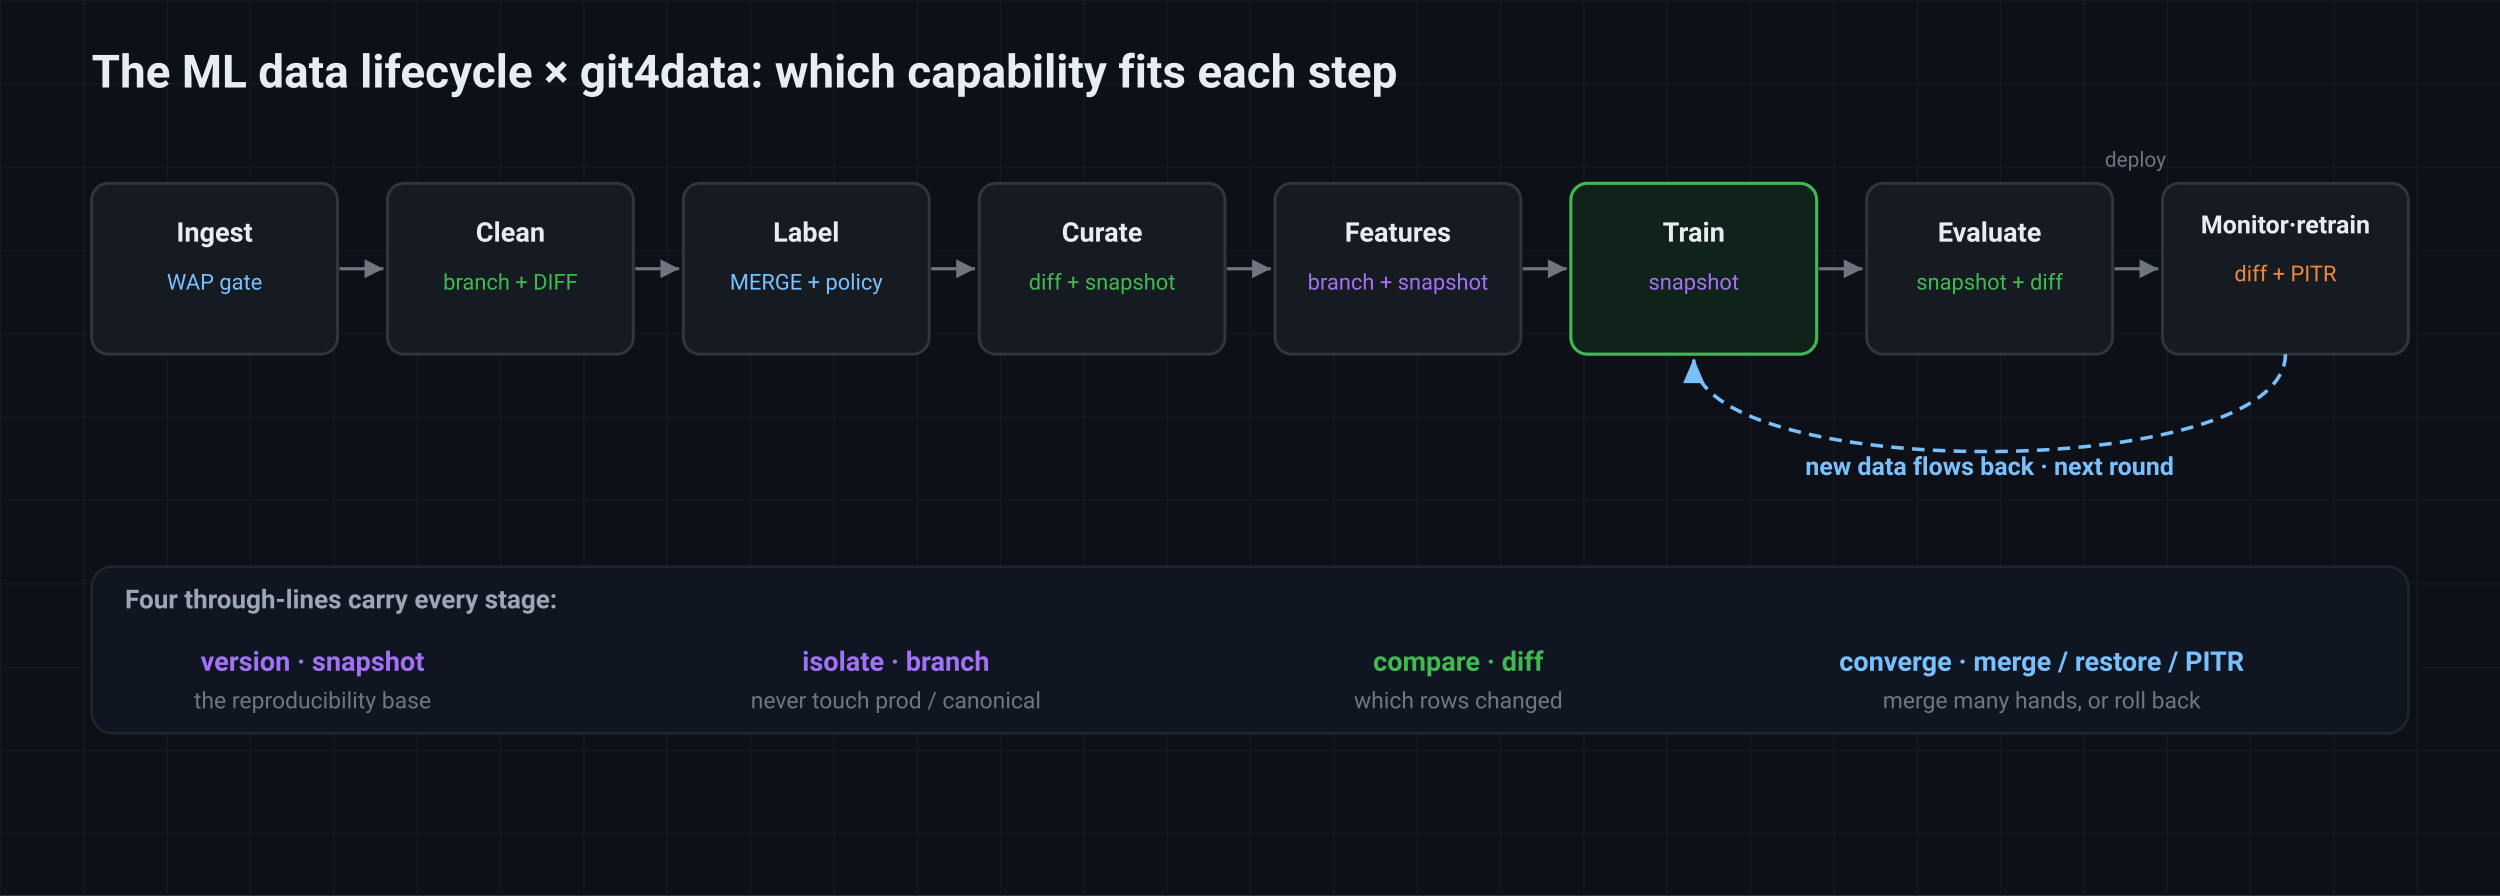
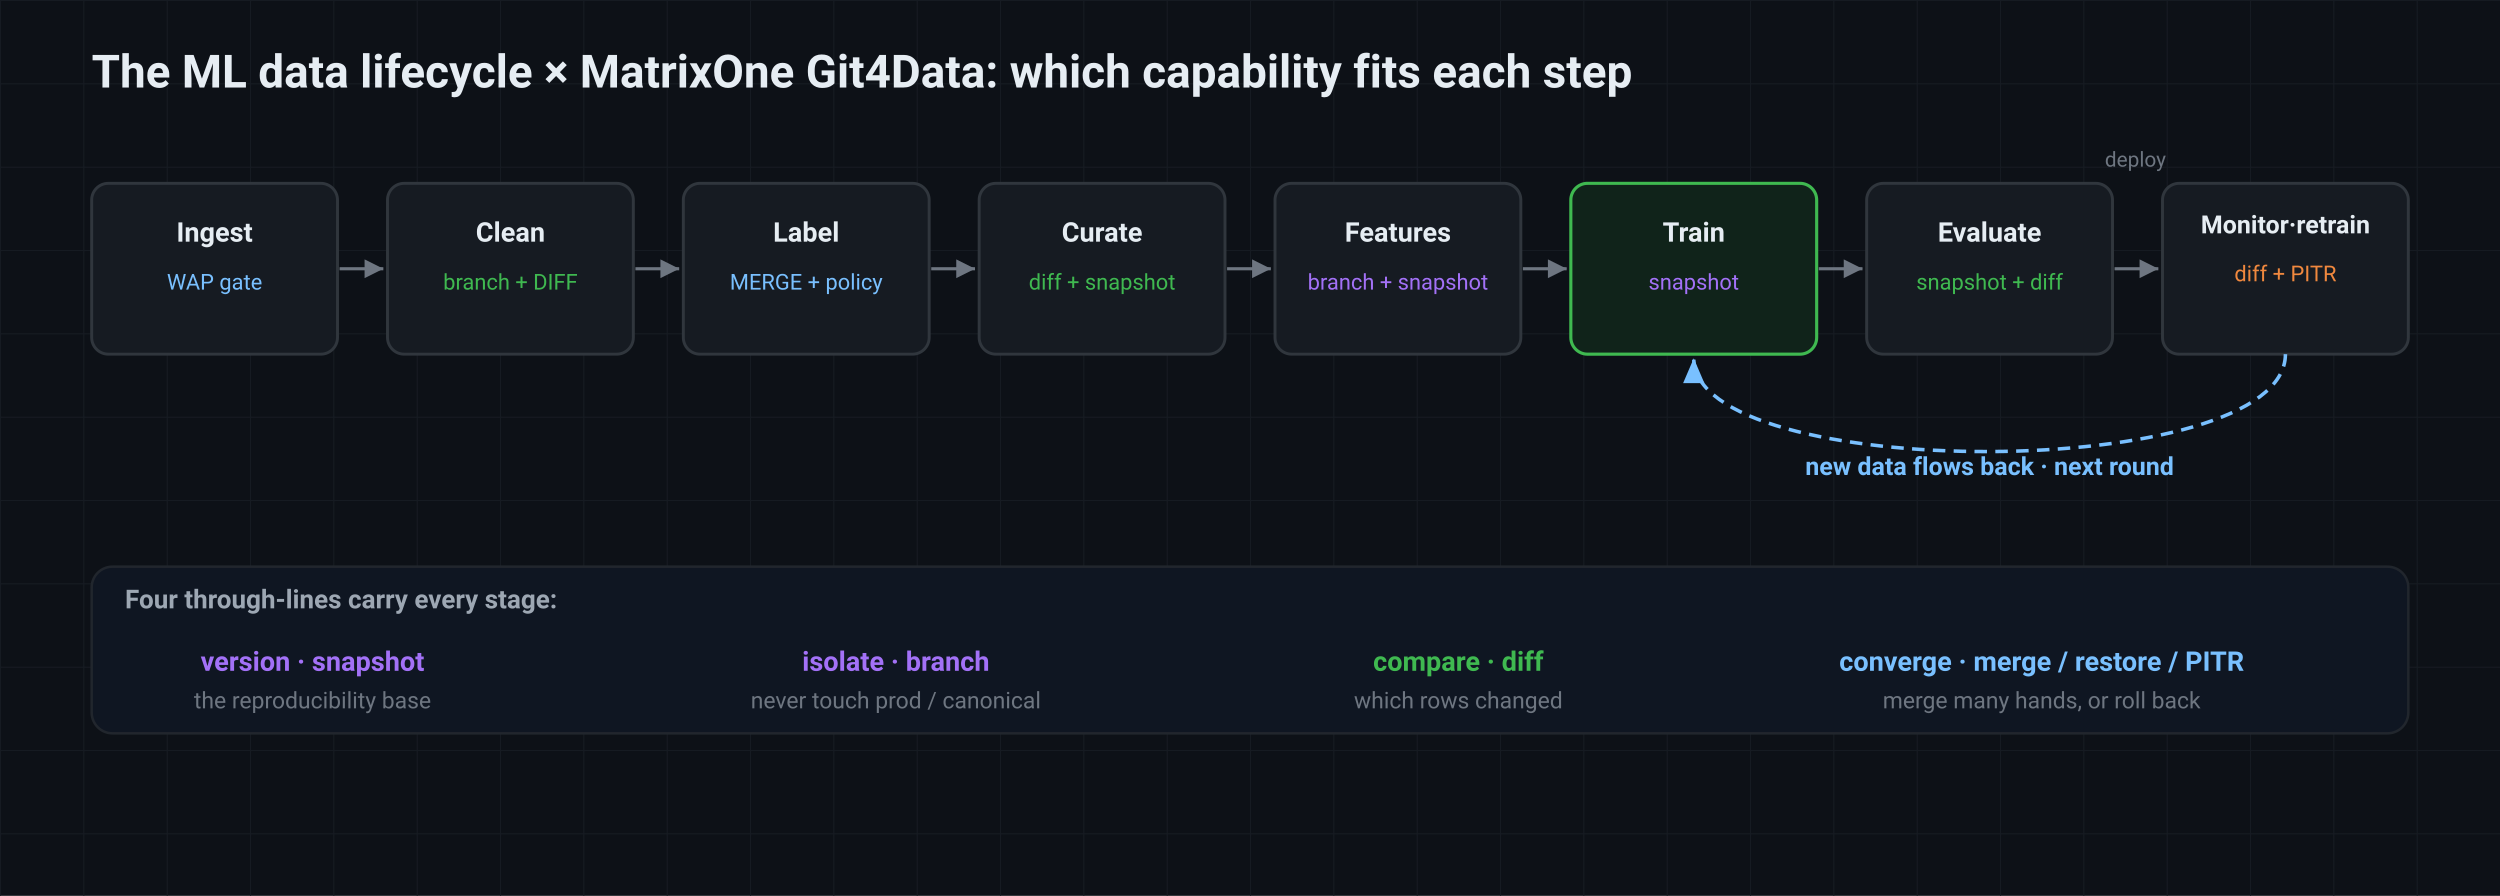
<svg xmlns="http://www.w3.org/2000/svg" viewBox="0 0 1200 430" font-family="-apple-system,'Segoe UI',Roboto,'Helvetica Neue',Arial,sans-serif">
  <defs>
    <pattern id="g" width="40" height="40" patternUnits="userSpaceOnUse">
      <path d="M40 0H0V40" fill="none" stroke="#161B22" stroke-width="1" />
    </pattern>
    <marker id="arr" markerWidth="8" markerHeight="8" refX="6" refY="3" orient="auto">
      <path d="M0 0L6 3L0 6Z" fill="#6E7681" />
    </marker>
    <marker id="arrL" markerWidth="9" markerHeight="9" refX="7" refY="3" orient="auto">
      <path d="M0 0L7 3L0 6Z" fill="#79C0FF" />
    </marker>
    <style>.mono{font-family:ui-monospace,'SF Mono',Menlo,Consolas,monospace;} .h{fill:#E6EDF3;} .m{fill:#9DA7B3;} .dim{fill:#6E7681;}</style>
  </defs>
  <rect width="1200" height="430" fill="#0D1117" />
  <rect width="1200" height="430" fill="url(#g)" />
-   <text x="44" y="42" class="h" font-size="22" font-weight="700">The ML data lifecycle × git4data: which capability fits each step</text>
+   <text x="44" y="42" class="h" font-size="22" font-weight="700">The ML data lifecycle × MatrixOne Git4Data: which capability fits each step</text>
  <g>
    <rect x="44" y="88" width="118" height="82" rx="8" fill="#161B22" stroke="#30363D" stroke-width="1.4" />
    <text x="103" y="116" class="h" font-size="13" text-anchor="middle" font-weight="700">Ingest</text>
    <text x="103" y="139" fill="#79C0FF" font-size="10.5" text-anchor="middle">WAP gate</text>
    <rect x="186" y="88" width="118" height="82" rx="8" fill="#161B22" stroke="#30363D" stroke-width="1.4" />
    <text x="245" y="116" class="h" font-size="13" text-anchor="middle" font-weight="700">Clean</text>
    <text x="245" y="139" fill="#3FB950" font-size="10.5" text-anchor="middle">branch + DIFF</text>
    <rect x="328" y="88" width="118" height="82" rx="8" fill="#161B22" stroke="#30363D" stroke-width="1.4" />
    <text x="387" y="116" class="h" font-size="13" text-anchor="middle" font-weight="700">Label</text>
    <text x="387" y="139" fill="#79C0FF" font-size="10.5" text-anchor="middle">MERGE + policy</text>
    <rect x="470" y="88" width="118" height="82" rx="8" fill="#161B22" stroke="#30363D" stroke-width="1.4" />
    <text x="529" y="116" class="h" font-size="13" text-anchor="middle" font-weight="700">Curate</text>
    <text x="529" y="139" fill="#3FB950" font-size="10.5" text-anchor="middle">diff + snapshot</text>
    <rect x="612" y="88" width="118" height="82" rx="8" fill="#161B22" stroke="#30363D" stroke-width="1.4" />
    <text x="671" y="116" class="h" font-size="13" text-anchor="middle" font-weight="700">Features</text>
    <text x="671" y="139" fill="#A371F7" font-size="10.5" text-anchor="middle">branch + snapshot</text>
    <rect x="754" y="88" width="118" height="82" rx="8" fill="#10231A" stroke="#3FB950" stroke-width="1.5" />
    <text x="813" y="116" class="h" font-size="13" text-anchor="middle" font-weight="700">Train</text>
    <text x="813" y="139" fill="#A371F7" font-size="10.5" text-anchor="middle">snapshot</text>
    <rect x="896" y="88" width="118" height="82" rx="8" fill="#161B22" stroke="#30363D" stroke-width="1.4" />
    <text x="955" y="116" class="h" font-size="13" text-anchor="middle" font-weight="700">Evaluate</text>
    <text x="955" y="139" fill="#3FB950" font-size="10.5" text-anchor="middle">snapshot + diff</text>
    <rect x="1038" y="88" width="118" height="82" rx="8" fill="#161B22" stroke="#30363D" stroke-width="1.4" />
    <text x="1097" y="112" class="h" font-size="12" text-anchor="middle" font-weight="700">Monitor·retrain</text>
    <text x="1097" y="135" fill="#F0883E" font-size="10.5" text-anchor="middle">diff + PITR</text>
  </g>
  <g stroke="#6E7681" stroke-width="1.5">
    <line x1="163" y1="129" x2="184" y2="129" marker-end="url(#arr)" />
    <line x1="305" y1="129" x2="326" y2="129" marker-end="url(#arr)" />
    <line x1="447" y1="129" x2="468" y2="129" marker-end="url(#arr)" />
    <line x1="589" y1="129" x2="610" y2="129" marker-end="url(#arr)" />
    <line x1="731" y1="129" x2="752" y2="129" marker-end="url(#arr)" />
    <line x1="873" y1="129" x2="894" y2="129" marker-end="url(#arr)" />
    <line x1="1015" y1="129" x2="1036" y2="129" marker-end="url(#arr)" />
  </g>
  <text x="1025" y="80" class="dim" font-size="10" text-anchor="middle">deploy</text>
  <path d="M1097 170 C 1097 232, 813 232, 813 172" fill="none" stroke="#79C0FF" stroke-width="1.7" stroke-dasharray="6 4" marker-end="url(#arrL)" />
  <text x="955" y="228" fill="#79C0FF" font-size="12" text-anchor="middle" font-weight="700">new data flows back · next round</text>
  <rect x="44" y="272" width="1112" height="80" rx="10" fill="#0F1622" stroke="#21262D" stroke-width="1.2" />
  <text x="60" y="292" class="m" font-size="12.5" font-weight="700">Four through-lines carry every stage:</text>
  <text x="150" y="322" fill="#A371F7" font-size="13" text-anchor="middle" font-weight="700">version · snapshot</text>
  <text x="150" y="340" class="dim" font-size="11" text-anchor="middle">the reproducibility base</text>
  <text x="430" y="322" fill="#A371F7" font-size="13" text-anchor="middle" font-weight="700">isolate · branch</text>
  <text x="430" y="340" class="dim" font-size="11" text-anchor="middle">never touch prod / canonical</text>
  <text x="700" y="322" fill="#3FB950" font-size="13" text-anchor="middle" font-weight="700">compare · diff</text>
  <text x="700" y="340" class="dim" font-size="11" text-anchor="middle">which rows changed</text>
  <text x="980" y="322" fill="#79C0FF" font-size="13" text-anchor="middle" font-weight="700">converge · merge / restore / PITR</text>
  <text x="980" y="340" class="dim" font-size="11" text-anchor="middle">merge many hands, or roll back</text>
</svg>
